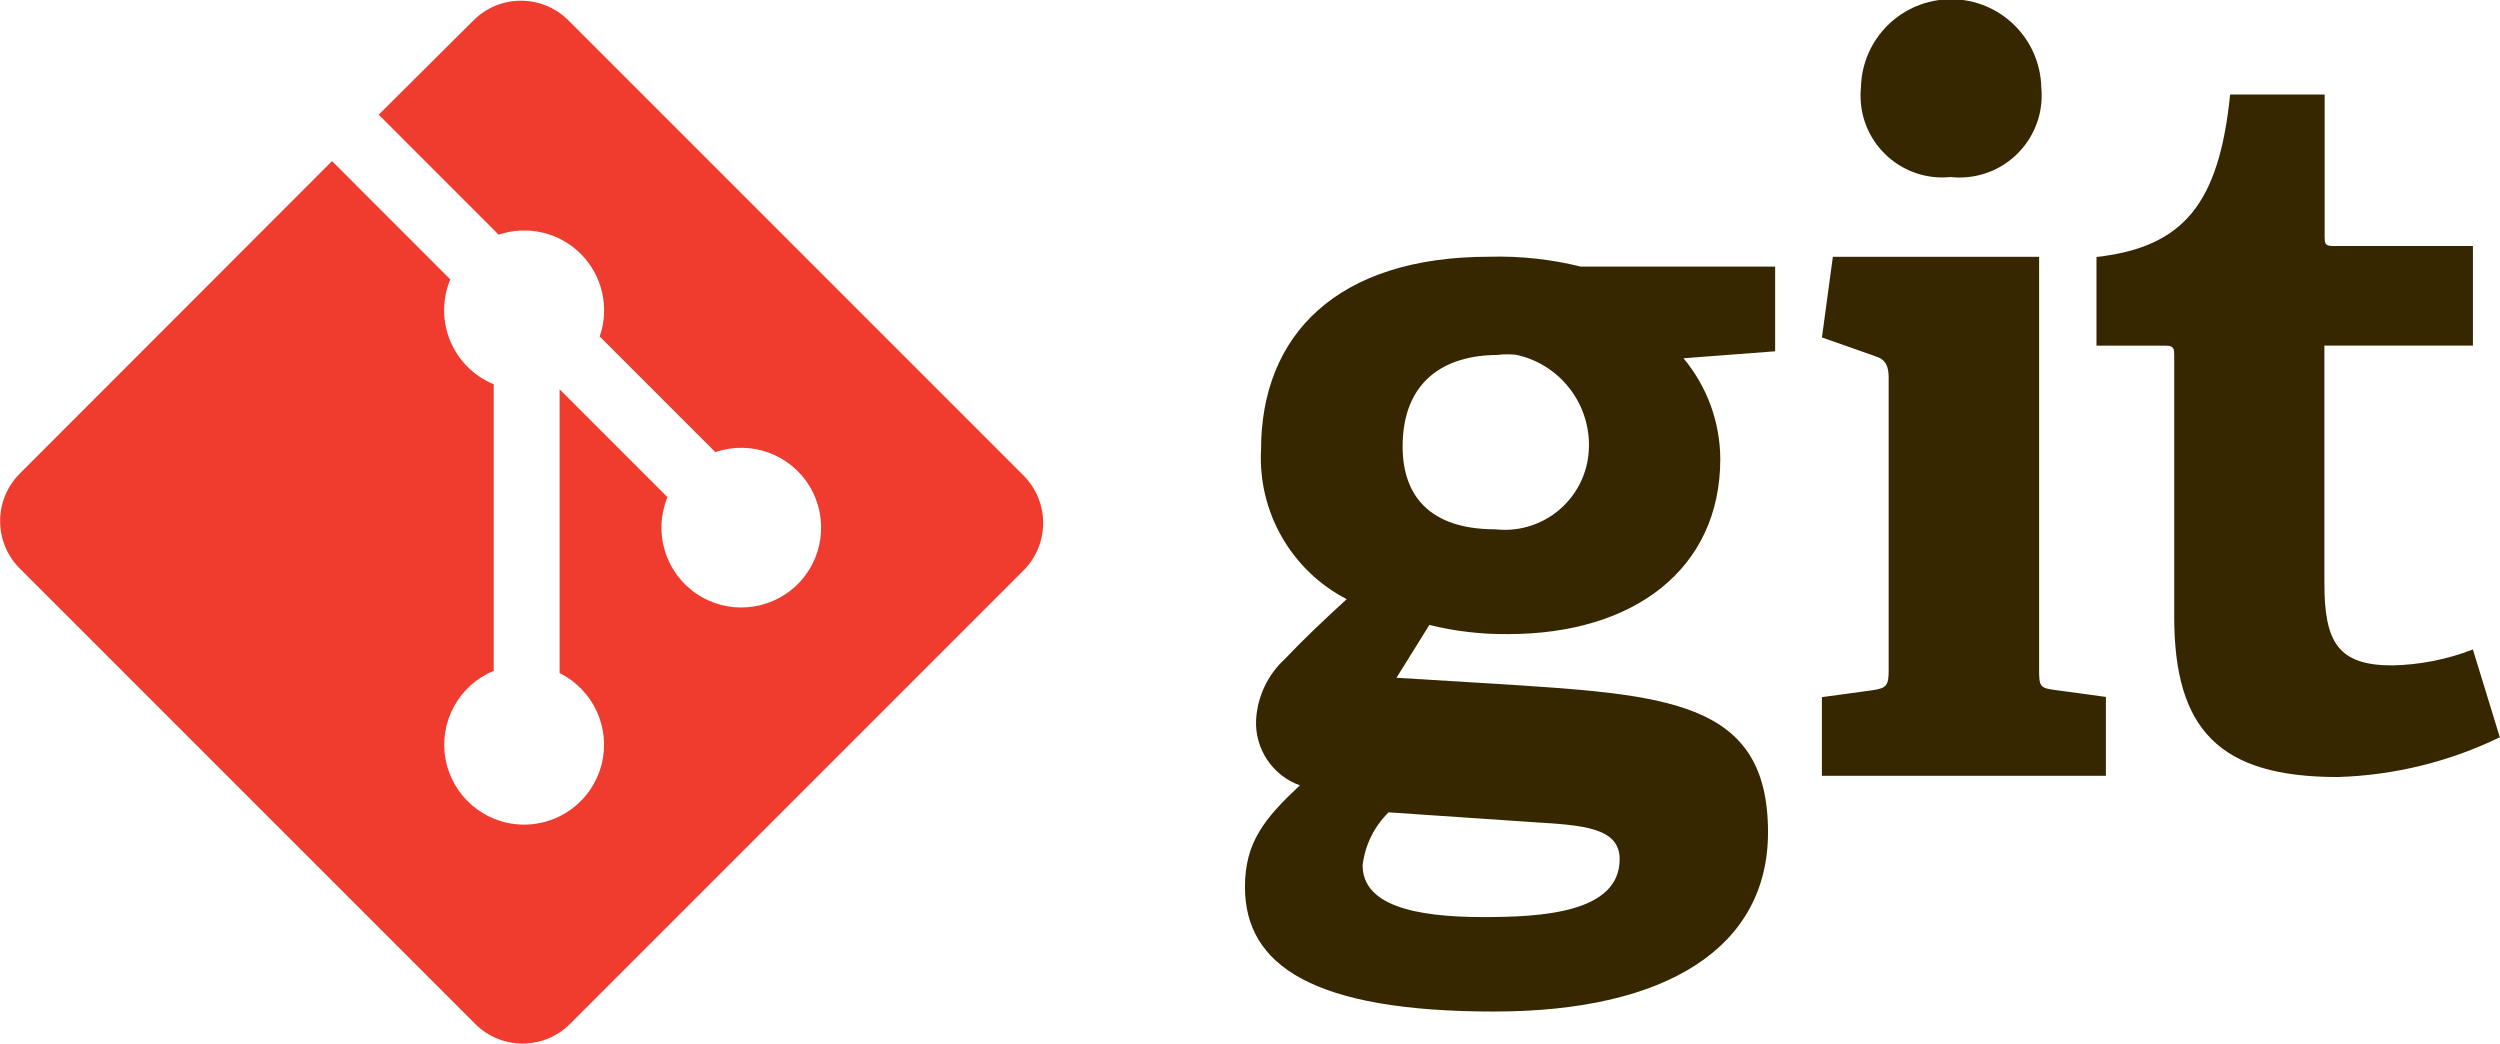
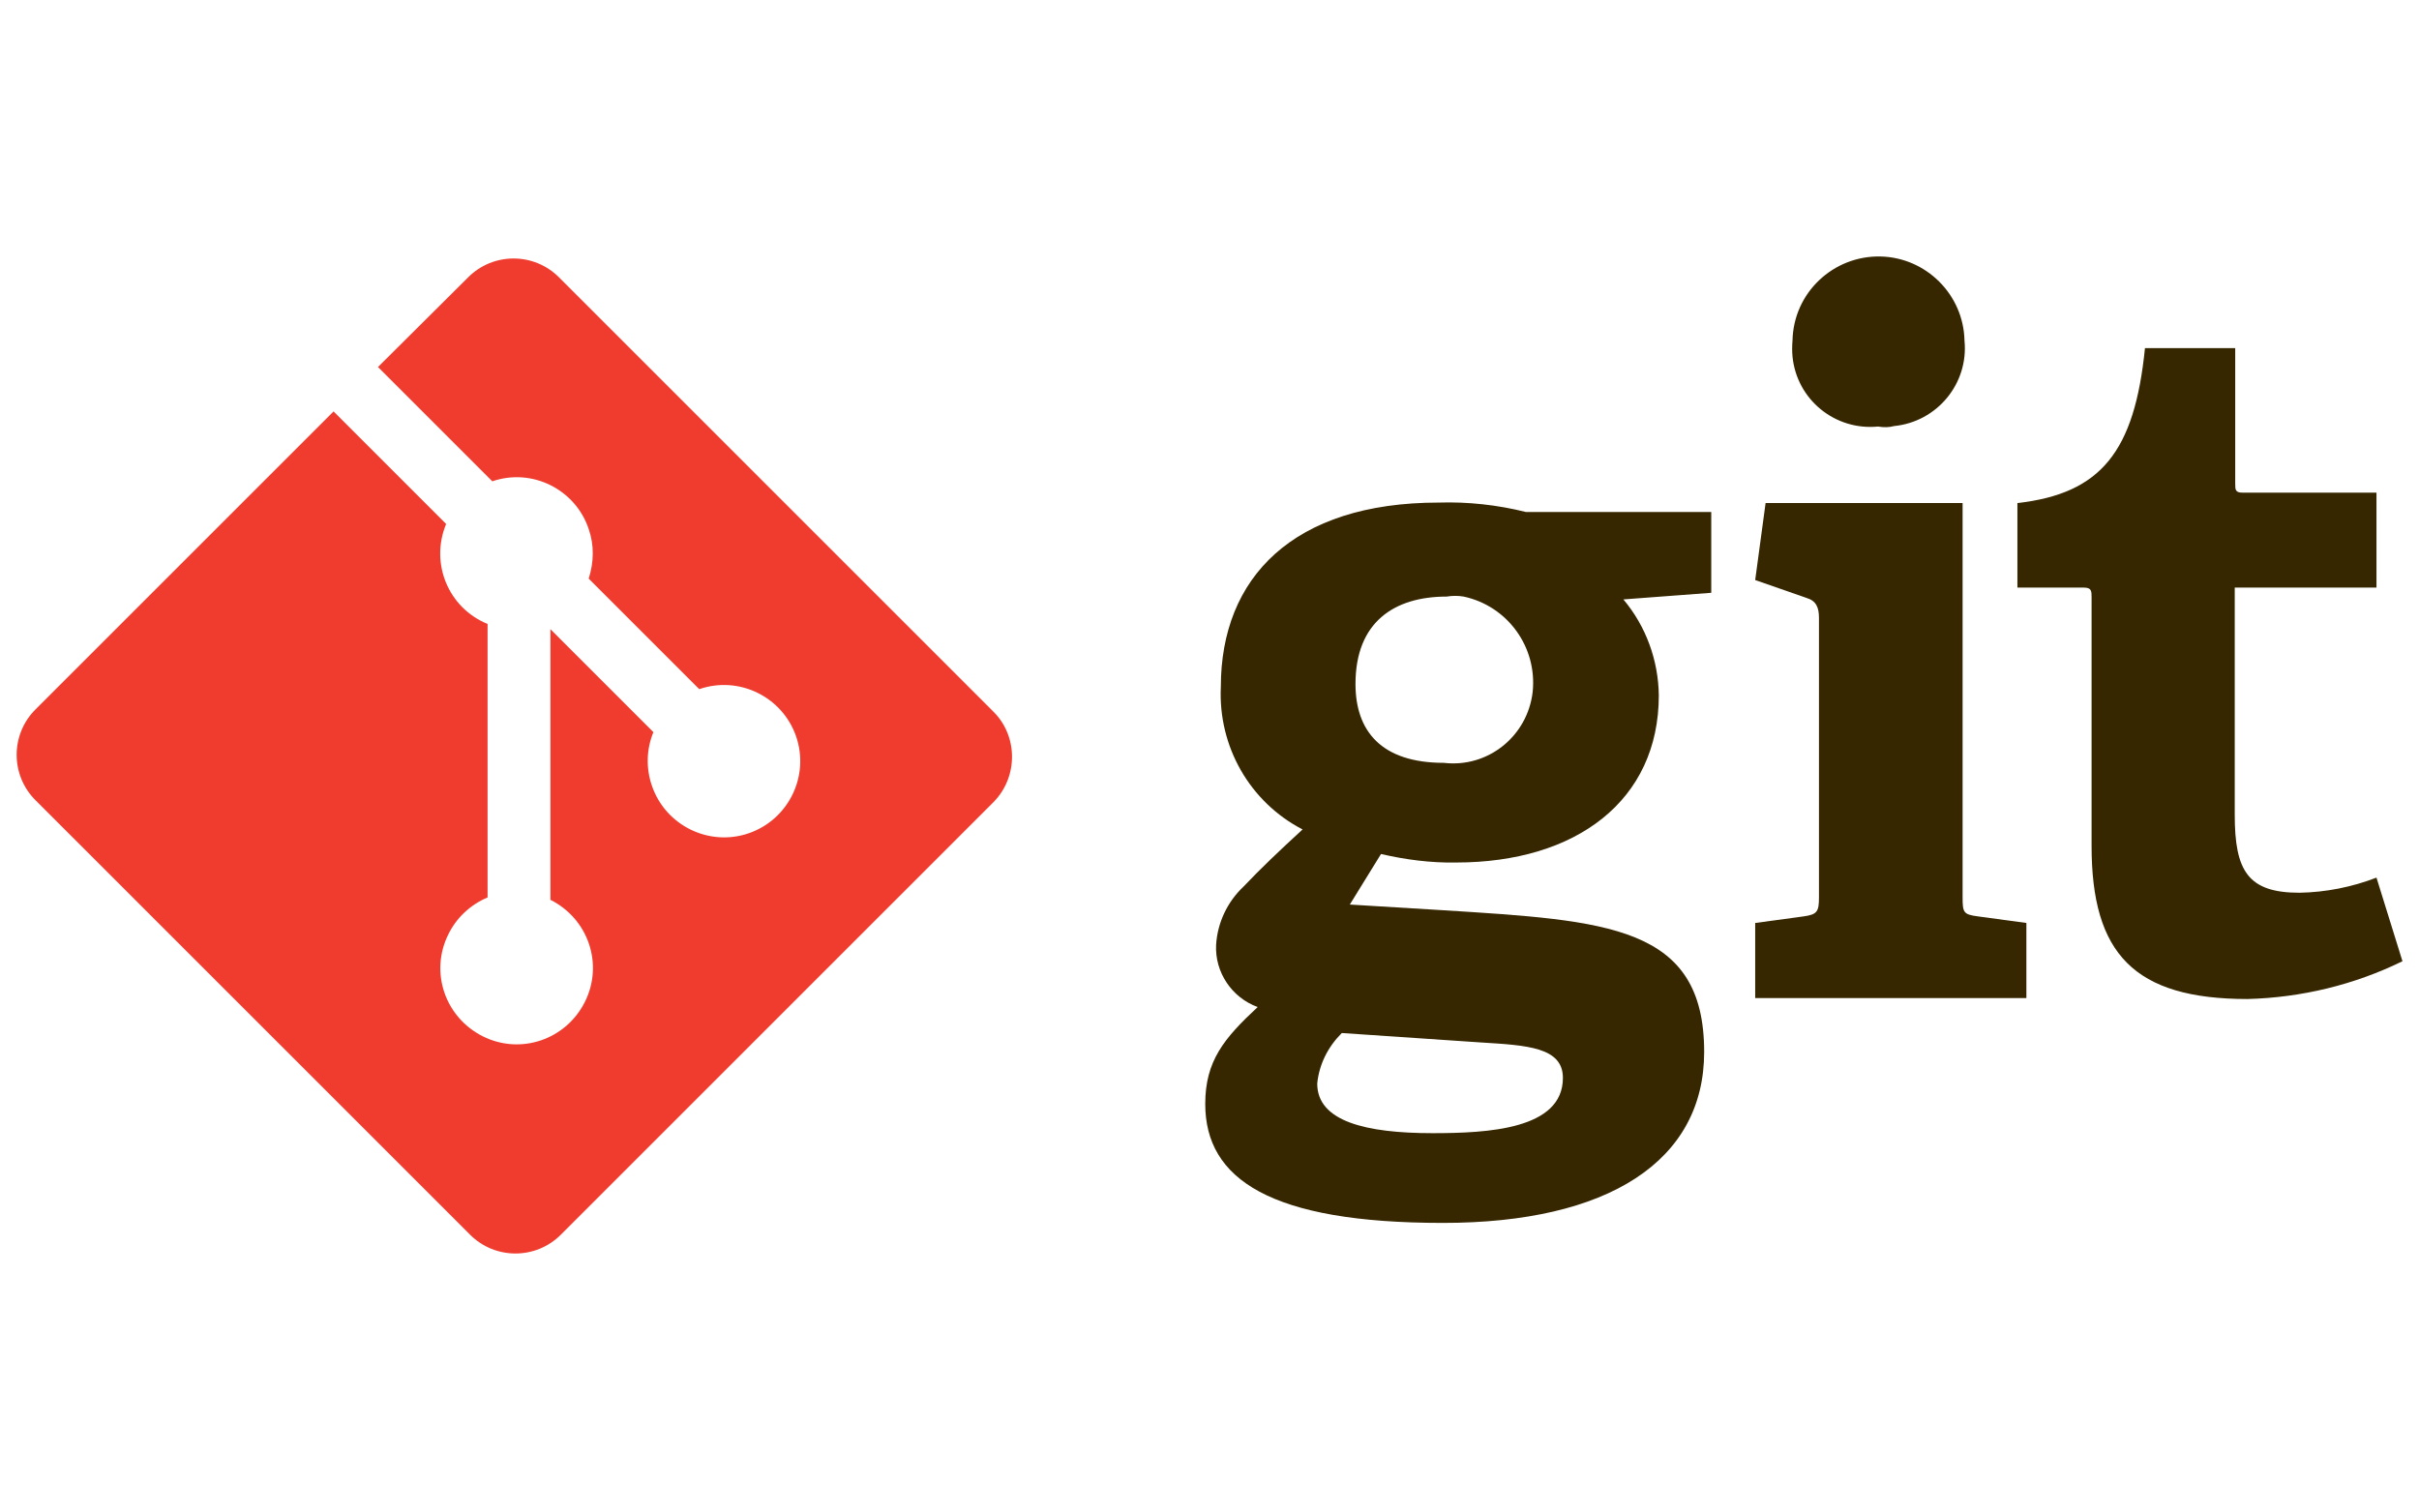
- <svg xmlns="http://www.w3.org/2000/svg" id="레이어_1" data-name="레이어 1" viewBox="0 0 505 210.88">
-   <path id="패스_350" data-name="패스 350" d="M306.92,222.59c-11.08,0-19.32,5.44-19.32,18.52,0,9.86,5.43,16.7,18.72,16.7a17,17,0,0,0,18.81-15,18.65,18.65,0,0,0-14.58-20.25,17,17,0,0,0-3.63,0ZM284.75,315a17.9,17.9,0,0,0-5.23,10.67c0,8,10.26,10.47,24.35,10.47,11.7,0,27.57-.82,27.57-11.7,0-6.45-7.64-6.86-17.31-7.46l-29.38-2Zm59.57-91.76a32,32,0,0,1,7.45,20.33c0,22.33-17.52,35.41-42.86,35.41A63.64,63.64,0,0,1,293,277.13l-6.64,10.67L306.07,289c34.82,2.22,55.34,3.23,55.34,30,0,23.15-20.32,36.22-55.34,36.22-36.43,0-50.32-9.24-50.32-25.16,0-9.06,4-13.88,11.09-20.53A13.4,13.4,0,0,1,258,296.28,18.06,18.06,0,0,1,263.82,284c3.62-3.82,7.64-7.65,12.48-12.08A32.12,32.12,0,0,1,259,241.75c0-23.15,15.3-39,46.08-39a68.74,68.74,0,0,1,18.52,2h39.25v17.1l-18.52,1.41" transform="translate(-4.27 -150.89)" style="fill:#362701" />
-   <path id="패스_351" data-name="패스 351" d="M398.29,186.65a16.52,16.52,0,0,1-18.11-14.77,17,17,0,0,1,0-3.35,18.22,18.22,0,0,1,36.43,0,16.59,16.59,0,0,1-14.88,18.14A15.83,15.83,0,0,1,398.29,186.65Zm-26,121V291.71l10.27-1.4c2.82-.41,3.22-1,3.22-4V227.1c0-2.21-.62-3.62-2.62-4.22l-10.86-3.83,2.21-16.29h41.66v83.51c0,3.23.2,3.63,3.22,4l10.27,1.4V307.6H372.33" transform="translate(-4.27 -150.89)" style="fill:#362701" />
-   <path id="패스_352" data-name="패스 352" d="M509.27,299.8a80.48,80.48,0,0,1-32.81,8.05c-23.95,0-33-9.65-33-32.4V222.72c0-1.23,0-2-1.62-2H427.76V202.8c17.71-2,24.75-10.87,27-32.81h19.09v28.59c0,1.4,0,2,1.62,2H503.8v20.12h-30v48.1c0,11.87,2.83,16.5,13.69,16.5a47.62,47.62,0,0,0,16.3-3.22l5.44,17.72" transform="translate(-4.27 -150.89)" style="fill:#362701" />
-   <path id="패스_353" data-name="패스 353" d="M211.08,247l-92-92a13.55,13.55,0,0,0-19.16,0l0,0L80.77,174.06,105,198.3a16.12,16.12,0,0,1,20.41,20.55l23.36,23.37a16.13,16.13,0,1,1-9.67,9.1l-21.79-21.79v57.33A16.14,16.14,0,1,1,104,286.4V228.51a16.17,16.17,0,0,1-8.77-21.18l-23.89-23.9L8.26,246.56a13.55,13.55,0,0,0,0,19.16l0,0,92,92a13.55,13.55,0,0,0,19.16,0l0,0,91.59-91.59a13.58,13.58,0,0,0,0-19.2" transform="translate(-4.27 -150.89)" style="fill:#f03c2e" />
+ <svg xmlns="http://www.w3.org/2000/svg" version="1.1" id="레이어_1" x="0px" y="0px" viewBox="0 0 512 320" style="enable-background:new 0 0 512 320;" xml:space="preserve">
+   <style type="text/css">
+ 	.st0{fill:#362701;}
+ 	.st1{fill:#F03C2E;}
+ </style>
+   <path id="패스_350" class="st0" d="M306.2,126.3c-11.1,0-19.3,5.4-19.3,18.5c0,9.9,5.4,16.7,18.7,16.7c9.3,1.1,17.7-5.6,18.8-15  c0,0,0,0,0,0c1-9.5-5.3-18.2-14.6-20.2C308.6,126.1,307.4,126.1,306.2,126.3L306.2,126.3z M284,218.7c-2.9,2.9-4.8,6.6-5.2,10.7  c0,8,10.3,10.5,24.4,10.5c11.7,0,27.6-0.8,27.6-11.7c0-6.5-7.6-6.9-17.3-7.5L284,218.7L284,218.7z M343.6,126.9  c4.8,5.7,7.4,12.9,7.5,20.3c0,22.3-17.5,35.4-42.9,35.4c-5.4,0.1-10.7-0.6-15.9-1.8l-6.6,10.7l19.7,1.2c34.8,2.2,55.3,3.2,55.3,30  c0,23.1-20.3,36.2-55.3,36.2c-36.4,0-50.3-9.2-50.3-25.2c0-9.1,4-13.9,11.1-20.5c-5.5-2-9.1-7.4-8.8-13.2c0.3-4.7,2.4-9.1,5.8-12.3  c3.6-3.8,7.6-7.6,12.5-12.1c-11.2-5.8-17.9-17.6-17.3-30.2c0-23.1,15.3-39,46.1-39c6.2-0.2,12.5,0.5,18.5,2h39.2v17.1L343.6,126.9" />
+   <path id="패스_351" class="st0" d="M397.5,90.3c-9.1,0.9-17.2-5.7-18.1-14.8c0,0,0,0,0,0c-0.1-1.1-0.1-2.2,0-3.4  c0.2-10.1,8.6-18,18.6-17.8c9.7,0.2,17.6,8.1,17.8,17.8c0.9,9.1-5.8,17.2-14.9,18.1c0,0,0,0,0,0C399.8,90.5,398.7,90.5,397.5,90.3z   M371.5,211.3v-15.9l10.3-1.4c2.8-0.4,3.2-1,3.2-4v-59.2c0-2.2-0.6-3.6-2.6-4.2l-10.9-3.8l2.2-16.3h41.7v83.5c0,3.2,0.2,3.6,3.2,4  l10.3,1.4v15.9L371.5,211.3" />
+   <path id="패스_352" class="st0" d="M508.5,203.5c-10.2,5-21.4,7.7-32.8,8c-24,0-33-9.6-33-32.4v-52.7c0-1.2,0-2-1.6-2H427v-17.9  c17.7-2,24.8-10.9,27-32.8h19.1v28.6c0,1.4,0,2,1.6,2H503v20.1h-30v48.1c0,11.9,2.8,16.5,13.7,16.5c5.6-0.1,11.1-1.2,16.3-3.2  L508.5,203.5" />
+   <path id="패스_353" class="st1" d="M210.3,150.7l-92-92c-5.3-5.3-13.9-5.3-19.2,0l0,0L80,77.7l24.2,24.2  c8.4-2.9,17.6,1.7,20.4,10.1c1.2,3.4,1.1,7.1,0,10.5l23.4,23.4c8.4-2.9,17.6,1.6,20.5,10c2.9,8.4-1.6,17.6-10,20.5  c-8.4,2.9-17.6-1.6-20.5-10c-1.3-3.7-1.2-7.8,0.3-11.4l-21.8-21.8v57.3c8,4,11.3,13.6,7.3,21.6s-13.6,11.3-21.6,7.3  s-11.3-13.6-7.3-21.6c1.7-3.5,4.7-6.3,8.3-7.8v-57.9c-8.3-3.4-12.2-12.8-8.8-21.1c0,0,0,0,0-0.1L70.6,87.1L7.5,150.2  c-5.3,5.3-5.3,13.9,0,19.2l0,0l92,92c5.3,5.3,13.9,5.3,19.2,0l0,0l91.6-91.6C215.5,164.5,215.5,155.9,210.3,150.7" />
</svg>
